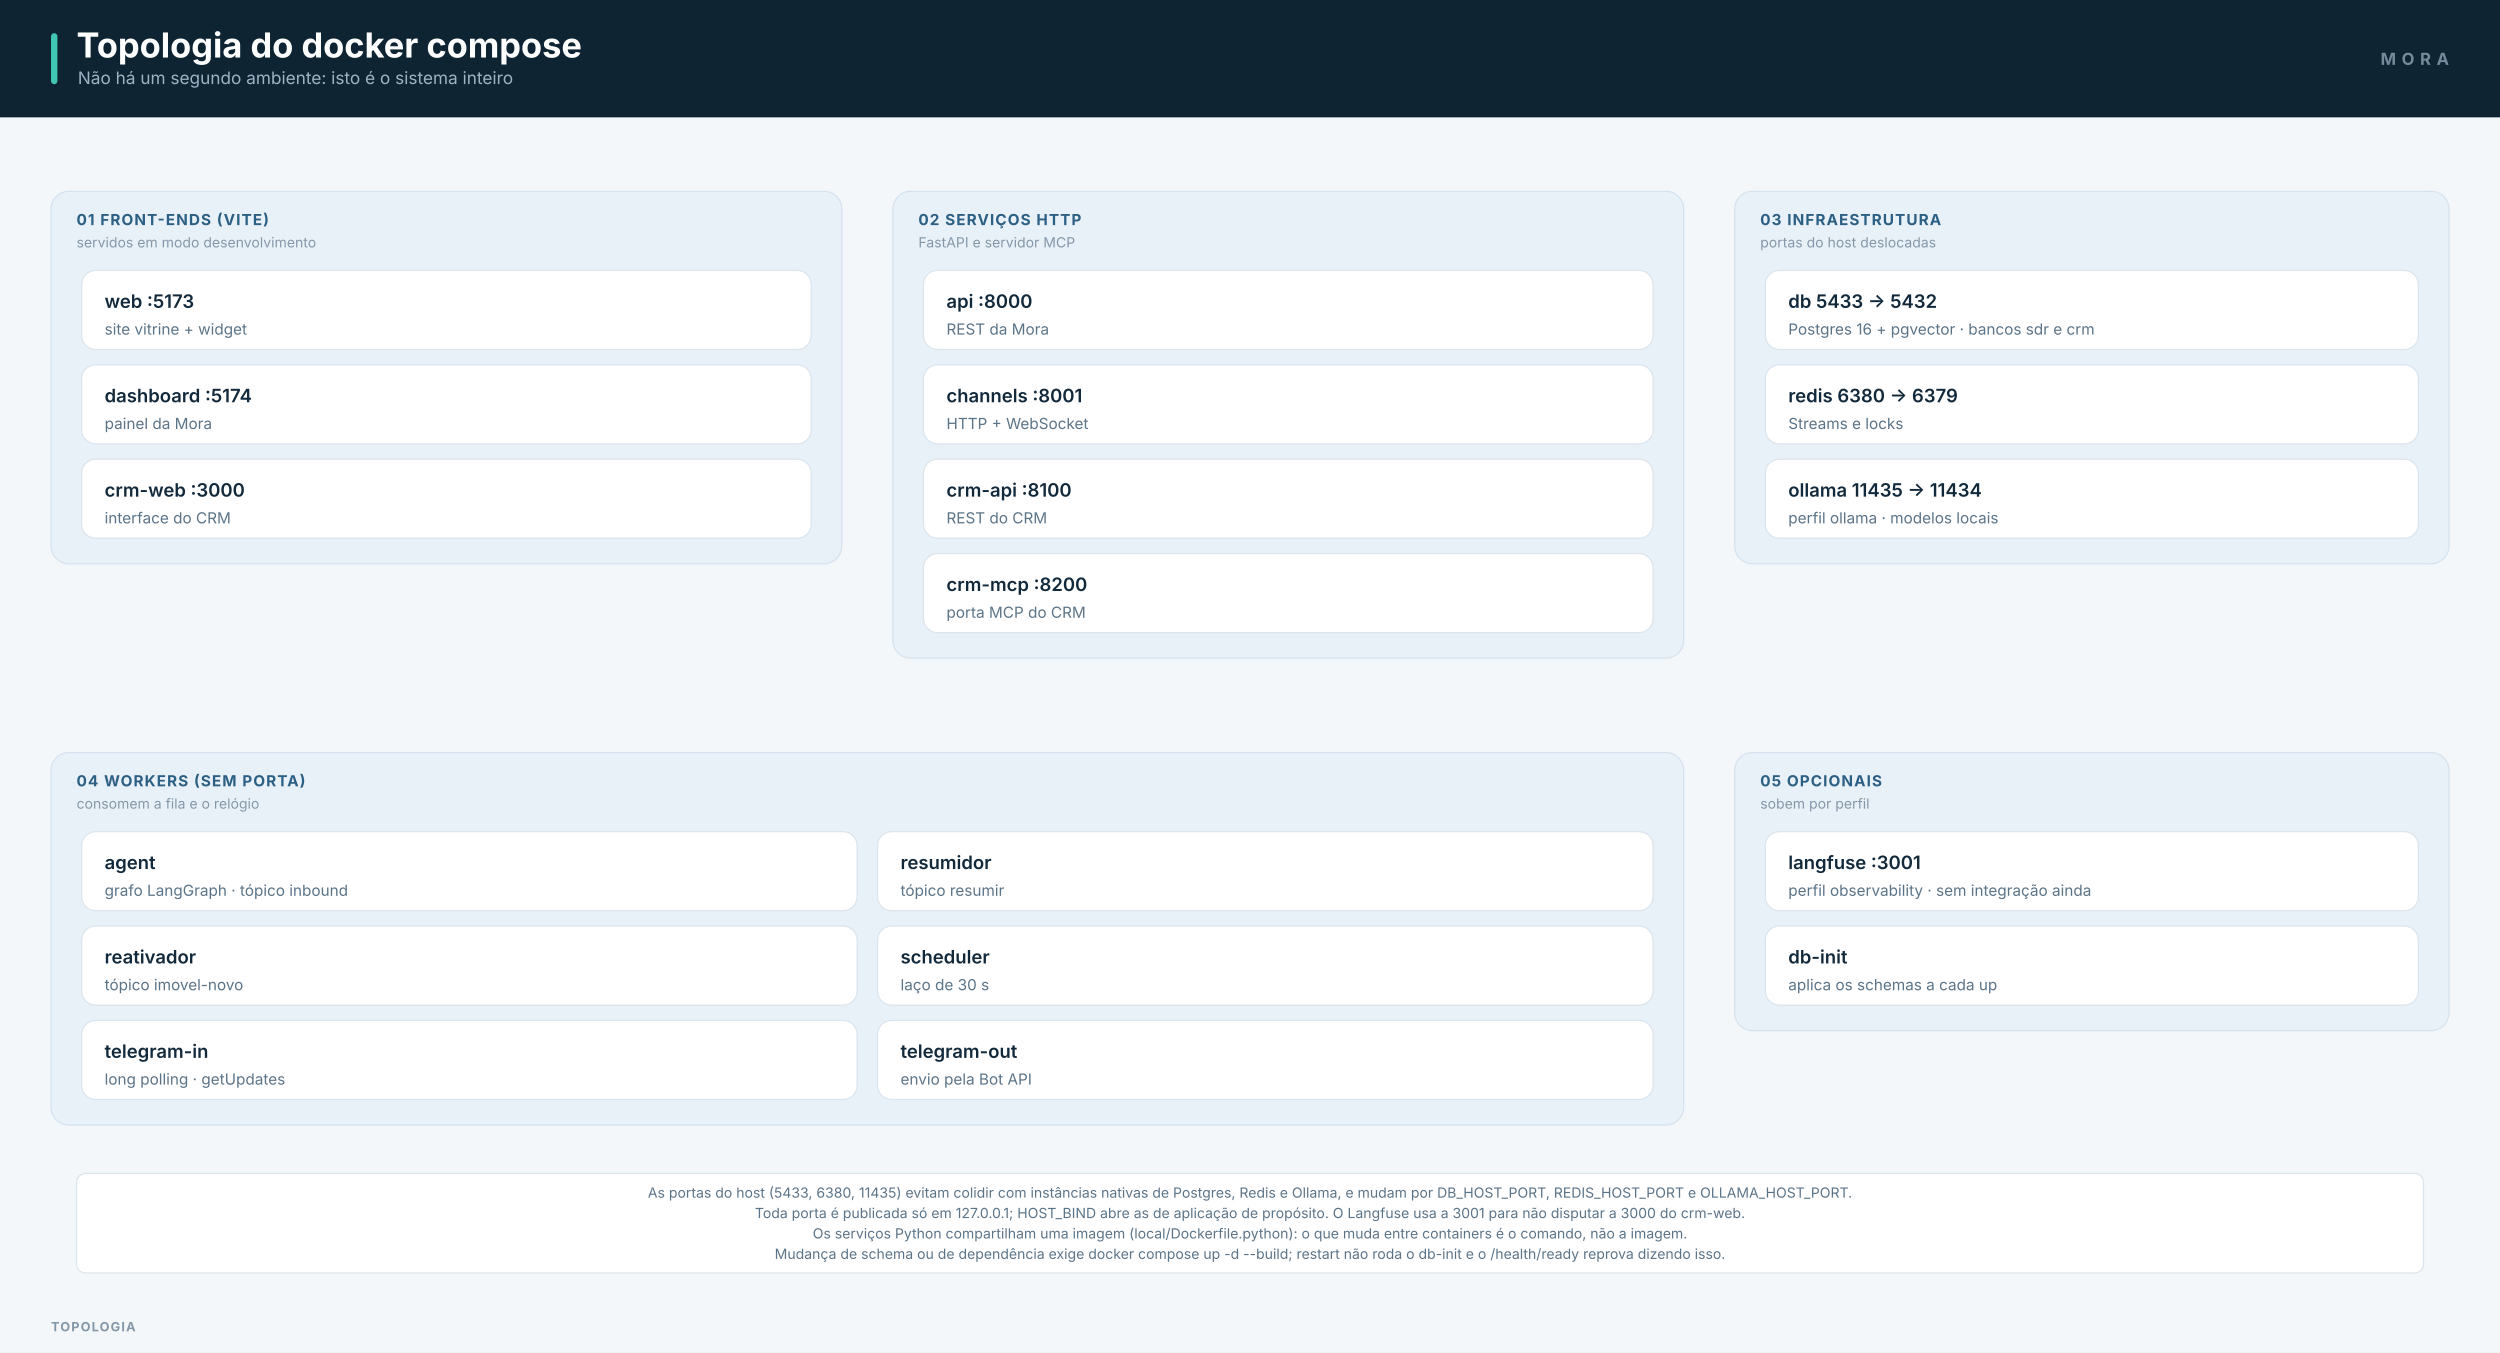
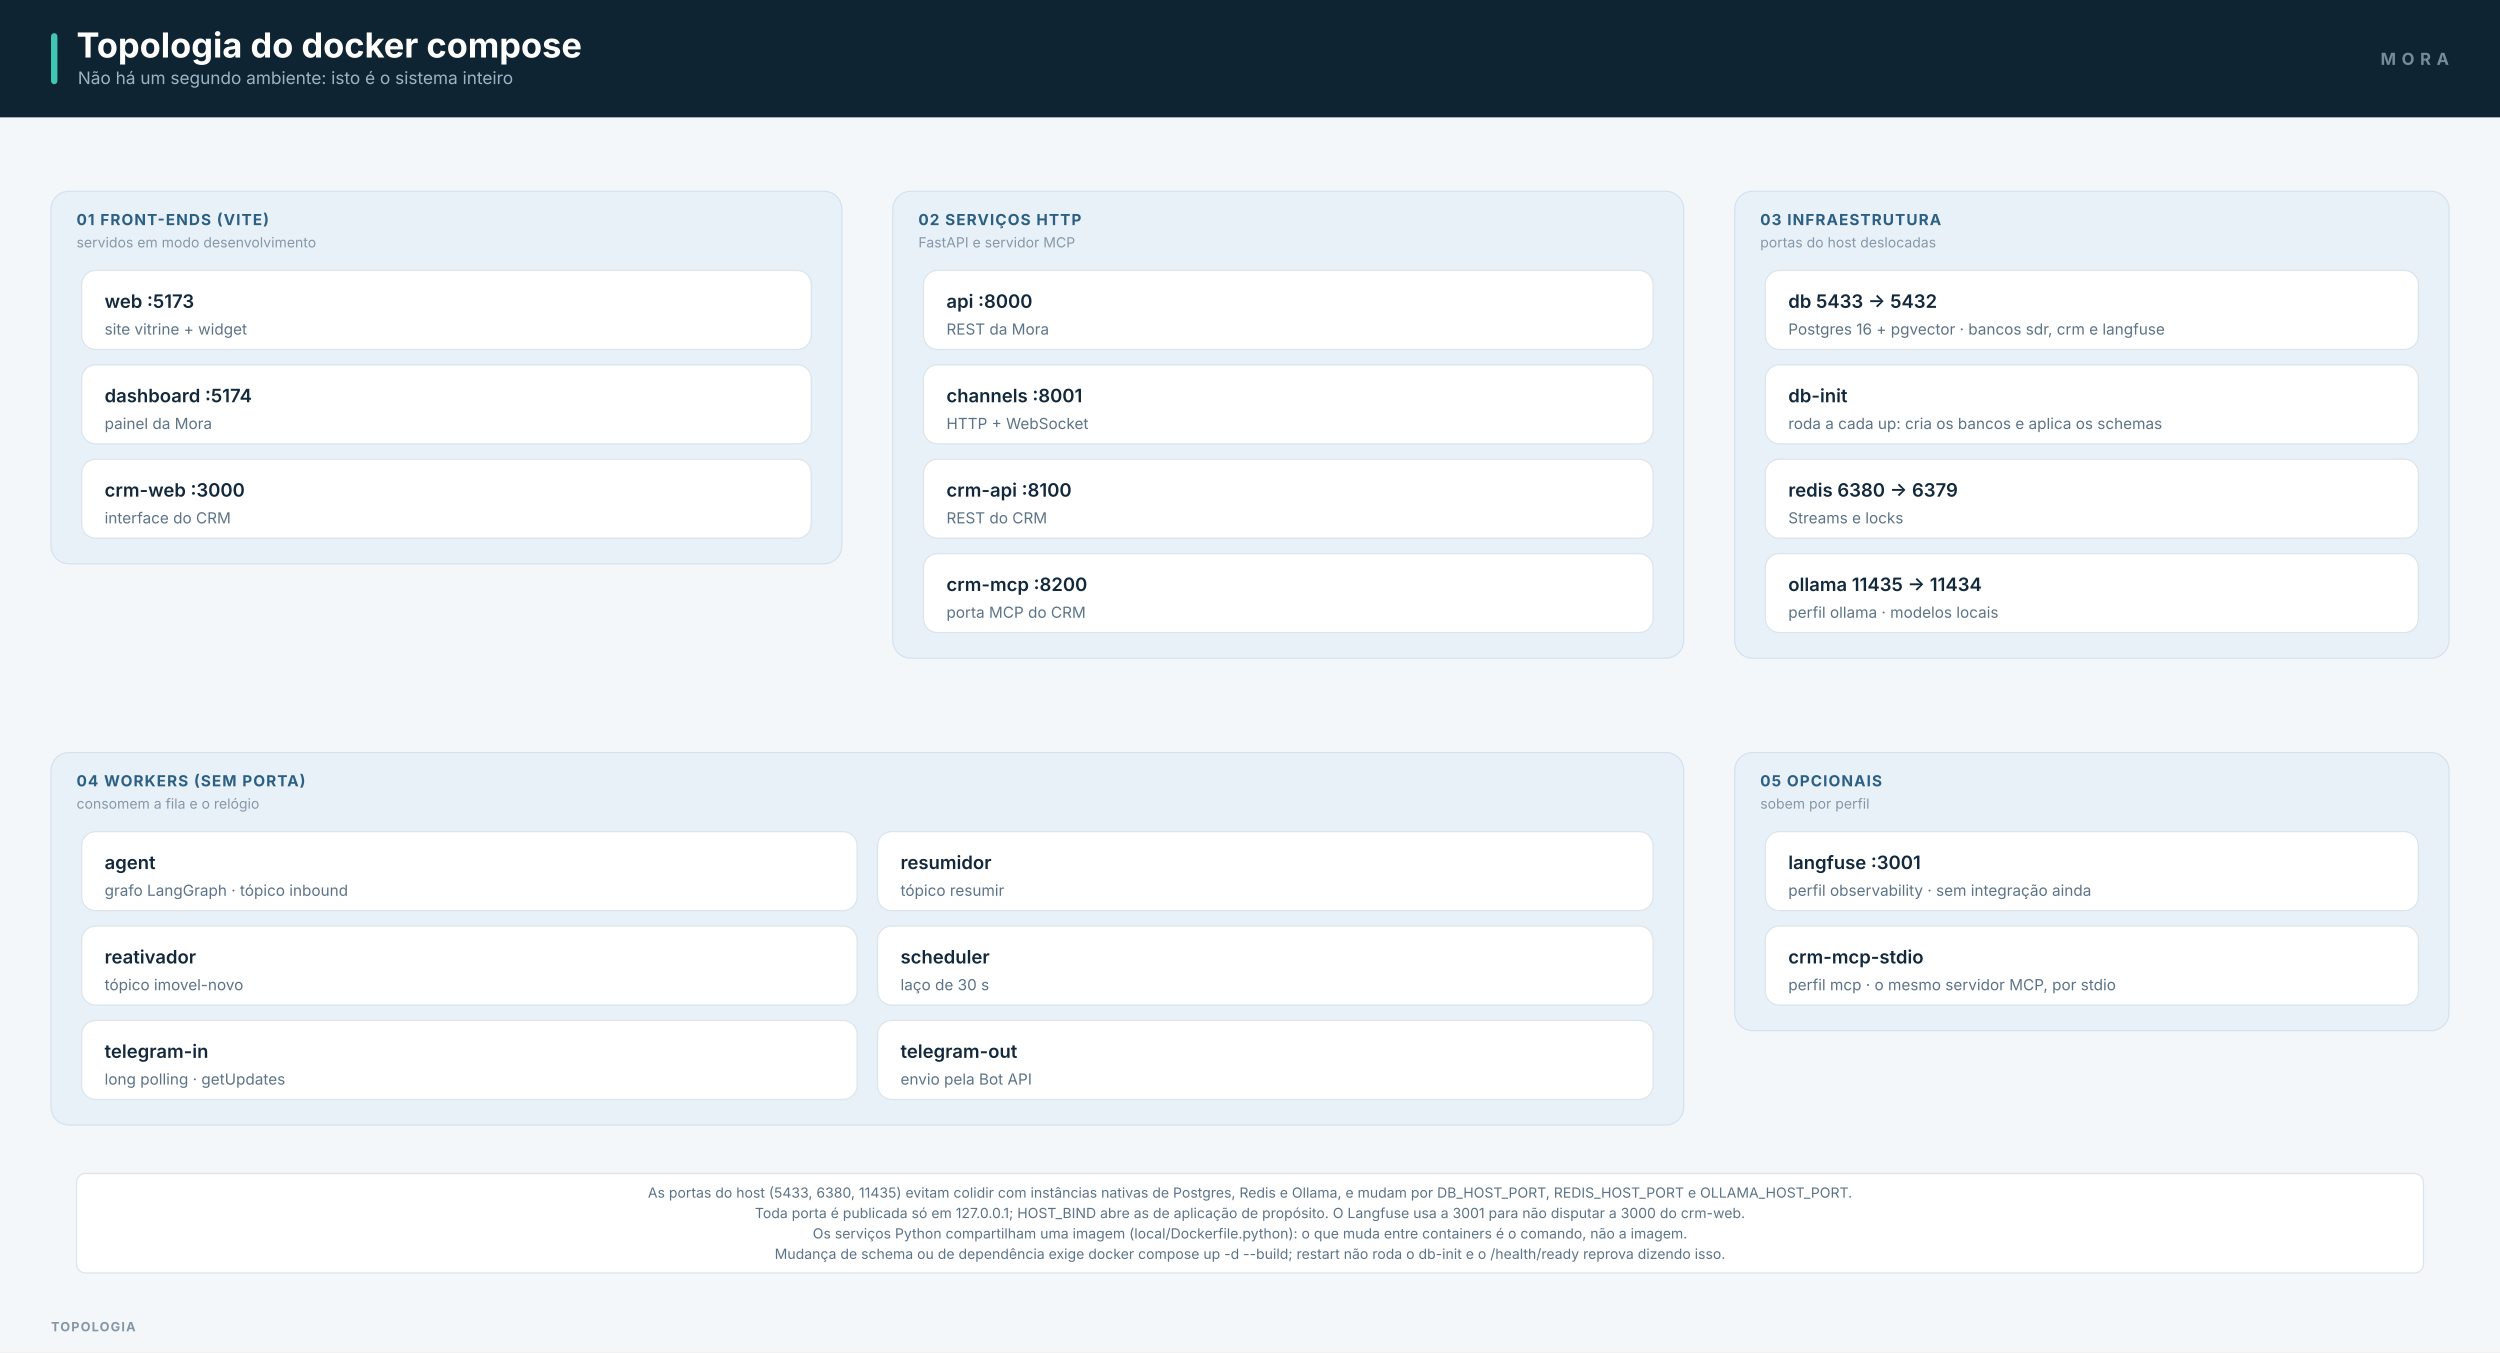
<svg xmlns="http://www.w3.org/2000/svg" viewBox="0 0 1960 1060" width="1960" height="1060" role="img" aria-label="Serviços do docker compose agrupados em front-ends, serviços HTTP, workers e infraestrutura.">
  <style>
  text{font-family:Inter,'Segoe UI',system-ui,-apple-system,'Helvetica Neue',Arial,sans-serif;dominant-baseline:middle}
  .t-tit{font-size:17px;font-weight:600;fill:#12293C}
  .t-tit-s{font-size:14.5px;font-weight:600;fill:#12293C}
  .t-sub{font-size:12px;font-weight:400;fill:#5B7387}
  .t-sub-s{font-size:11px;font-weight:400;fill:#5B7387}
  .t-mini{font-size:10.5px;font-weight:400;fill:#8497A8}
  .t-grp{font-size:12px;font-weight:700;fill:#2C5F84;letter-spacing:.07em}
  .t-grp-s{font-size:11px;font-weight:400;fill:#8497A8}
  .t-seta{font-size:11.5px;font-weight:500}
  .t-leg{font-size:11.5px;font-weight:500;fill:#5B7387}
  .t-rod{font-size:10px;font-weight:700;fill:#8497A8;letter-spacing:.09em}
  .t-cab{font-size:27px;font-weight:700;fill:#FFFFFF}
  .t-cab-s{font-size:13.5px;font-weight:400;fill:#9DB3C4}
  .t-cab-r{font-size:13px;font-weight:700;fill:#9DB3C4;letter-spacing:.34em;opacity:.72}
  .cartao{fill:#FFFFFF;stroke:#DCE4EC;stroke-width:1}
  .grupo{fill:#E9F1F8;stroke:#D5E2EE;stroke-width:1}
  .linha{stroke:#DCE4EC;stroke-width:1}
  .s-azul{stroke:#2E76B8} .f-azul{fill:#2E76B8} .x-azul{fill:#2E76B8}
  .s-verde{stroke:#0E7F72} .f-verde{fill:#0E7F72} .x-verde{fill:#0E7F72}
  .s-roxo{stroke:#7A4CC0} .f-roxo{fill:#7A4CC0} .x-roxo{fill:#7A4CC0}
  .s-cinza{stroke:#64798C} .f-cinza{fill:#64798C} .x-cinza{fill:#64798C}
  .s-ambar{stroke:#A9701A} .f-ambar{fill:#A9701A} .x-ambar{fill:#A9701A}
  .s-vermelho{stroke:#B04437} .f-vermelho{fill:#B04437} .x-vermelho{fill:#B04437}
  .s-tinta2{stroke:#5B7387} .f-tinta2{fill:#5B7387} .x-tinta2{fill:#5B7387}
  .aresta{fill:none;stroke-width:1.9;stroke-linecap:round;stroke-linejoin:round}
</style>
  <defs>
    <marker id="p-azul" viewBox="0 0 10 10" refX="8.5" refY="5" markerWidth="7" markerHeight="7" orient="auto-start-reverse">
      <path d="M0.5 1.2 9 5 0.5 8.8 2.6 5z" class="f-azul" />
    </marker>
    <marker id="p-verde" viewBox="0 0 10 10" refX="8.5" refY="5" markerWidth="7" markerHeight="7" orient="auto-start-reverse">
      <path d="M0.5 1.2 9 5 0.5 8.8 2.6 5z" class="f-verde" />
    </marker>
    <marker id="p-roxo" viewBox="0 0 10 10" refX="8.5" refY="5" markerWidth="7" markerHeight="7" orient="auto-start-reverse">
      <path d="M0.5 1.2 9 5 0.5 8.8 2.6 5z" class="f-roxo" />
    </marker>
    <marker id="p-cinza" viewBox="0 0 10 10" refX="8.5" refY="5" markerWidth="7" markerHeight="7" orient="auto-start-reverse">
      <path d="M0.5 1.2 9 5 0.5 8.8 2.6 5z" class="f-cinza" />
    </marker>
    <marker id="p-ambar" viewBox="0 0 10 10" refX="8.5" refY="5" markerWidth="7" markerHeight="7" orient="auto-start-reverse">
      <path d="M0.5 1.2 9 5 0.5 8.8 2.6 5z" class="f-ambar" />
    </marker>
    <marker id="p-vermelho" viewBox="0 0 10 10" refX="8.5" refY="5" markerWidth="7" markerHeight="7" orient="auto-start-reverse">
      <path d="M0.5 1.2 9 5 0.5 8.8 2.6 5z" class="f-vermelho" />
    </marker>
    <marker id="p-tinta2" viewBox="0 0 10 10" refX="8.5" refY="5" markerWidth="7" markerHeight="7" orient="auto-start-reverse">
      <path d="M0.5 1.2 9 5 0.5 8.8 2.6 5z" class="f-tinta2" />
    </marker>
  </defs>
  <rect width="1960" height="1060" fill="#F4F7FA" />
  <rect width="1960" height="92" fill="#0E2433" />
  <rect x="40" y="26" width="5" height="40" rx="2.5" fill="#3FC7B4" />
  <text x="60" y="35.0" class="t-cab">Topologia do docker compose</text>
  <text x="61" y="61.0" class="t-cab-s">Não há um segundo ambiente: isto é o sistema inteiro</text>
  <text x="1920" y="46.0" class="t-cab-r" text-anchor="end">MORA</text>
  <rect x="40" y="150" width="620" height="292" rx="14" class="grupo" />
  <text x="60" y="172" class="t-grp">01 FRONT-ENDS (VITE)</text>
  <text x="60" y="190" class="t-grp-s">servidos em modo desenvolvimento</text>
  <rect x="64.0" y="212" width="572.0" height="62" rx="11" class="cartao" />
  <text x="82.0" y="236" class="t-tit-s">web :5173</text>
  <text x="82.0" y="258" class="t-sub">site vitrine + widget</text>
  <rect x="64.0" y="286" width="572.0" height="62" rx="11" class="cartao" />
  <text x="82.0" y="310" class="t-tit-s">dashboard :5174</text>
  <text x="82.0" y="332" class="t-sub">painel da Mora</text>
  <rect x="64.0" y="360" width="572.0" height="62" rx="11" class="cartao" />
  <text x="82.0" y="384" class="t-tit-s">crm-web :3000</text>
  <text x="82.0" y="406" class="t-sub">interface do CRM</text>
  <rect x="700" y="150" width="620" height="366" rx="14" class="grupo" />
  <text x="720" y="172" class="t-grp">02 SERVIÇOS HTTP</text>
  <text x="720" y="190" class="t-grp-s">FastAPI e servidor MCP</text>
  <rect x="724.0" y="212" width="572.0" height="62" rx="11" class="cartao" />
  <text x="742.0" y="236" class="t-tit-s">api :8000</text>
  <text x="742.0" y="258" class="t-sub">REST da Mora</text>
  <rect x="724.0" y="286" width="572.0" height="62" rx="11" class="cartao" />
  <text x="742.0" y="310" class="t-tit-s">channels :8001</text>
  <text x="742.0" y="332" class="t-sub">HTTP + WebSocket</text>
  <rect x="724.0" y="360" width="572.0" height="62" rx="11" class="cartao" />
  <text x="742.0" y="384" class="t-tit-s">crm-api :8100</text>
  <text x="742.0" y="406" class="t-sub">REST do CRM</text>
  <rect x="724.0" y="434" width="572.0" height="62" rx="11" class="cartao" />
  <text x="742.0" y="458" class="t-tit-s">crm-mcp :8200</text>
  <text x="742.0" y="480" class="t-sub">porta MCP do CRM</text>
-   <rect x="1360" y="150" width="560" height="292" rx="14" class="grupo" />
+   <rect x="1360" y="150" width="560" height="366" rx="14" class="grupo" />
  <text x="1380" y="172" class="t-grp">03 INFRAESTRUTURA</text>
  <text x="1380" y="190" class="t-grp-s">portas do host deslocadas</text>
  <rect x="1384.0" y="212" width="512.0" height="62" rx="11" class="cartao" />
  <text x="1402.0" y="236" class="t-tit-s">db  5433 → 5432</text>
-   <text x="1402.0" y="258" class="t-sub">Postgres 16 + pgvector · bancos sdr e crm</text>
+   <text x="1402.0" y="258" class="t-sub">Postgres 16 + pgvector · bancos sdr, crm e langfuse</text>
  <rect x="1384.0" y="286" width="512.0" height="62" rx="11" class="cartao" />
-   <text x="1402.0" y="310" class="t-tit-s">redis  6380 → 6379</text>
-   <text x="1402.0" y="332" class="t-sub">Streams e locks</text>
+   <text x="1402.0" y="310" class="t-tit-s">db-init</text>
+   <text x="1402.0" y="332" class="t-sub">roda a cada up: cria os bancos e aplica os schemas</text>
  <rect x="1384.0" y="360" width="512.0" height="62" rx="11" class="cartao" />
-   <text x="1402.0" y="384" class="t-tit-s">ollama  11435 → 11434</text>
-   <text x="1402.0" y="406" class="t-sub">perfil ollama · modelos locais</text>
+   <text x="1402.0" y="384" class="t-tit-s">redis  6380 → 6379</text>
+   <text x="1402.0" y="406" class="t-sub">Streams e locks</text>
+   <rect x="1384.0" y="434" width="512.0" height="62" rx="11" class="cartao" />
+   <text x="1402.0" y="458" class="t-tit-s">ollama  11435 → 11434</text>
+   <text x="1402.0" y="480" class="t-sub">perfil ollama · modelos locais</text>
  <rect x="40" y="590" width="1280" height="292" rx="14" class="grupo" />
  <text x="60" y="612" class="t-grp">04 WORKERS (SEM PORTA)</text>
  <text x="60" y="630" class="t-grp-s">consomem a fila e o relógio</text>
  <rect x="64.0" y="652" width="608.0" height="62" rx="11" class="cartao" />
  <text x="82.0" y="676" class="t-tit-s">agent</text>
  <text x="82.0" y="698" class="t-sub">grafo LangGraph · tópico inbound</text>
  <rect x="688.0" y="652" width="608.0" height="62" rx="11" class="cartao" />
  <text x="706.0" y="676" class="t-tit-s">resumidor</text>
  <text x="706.0" y="698" class="t-sub">tópico resumir</text>
  <rect x="64.0" y="726" width="608.0" height="62" rx="11" class="cartao" />
  <text x="82.0" y="750" class="t-tit-s">reativador</text>
  <text x="82.0" y="772" class="t-sub">tópico imovel-novo</text>
  <rect x="688.0" y="726" width="608.0" height="62" rx="11" class="cartao" />
  <text x="706.0" y="750" class="t-tit-s">scheduler</text>
  <text x="706.0" y="772" class="t-sub">laço de 30 s</text>
  <rect x="64.0" y="800" width="608.0" height="62" rx="11" class="cartao" />
  <text x="82.0" y="824" class="t-tit-s">telegram-in</text>
  <text x="82.0" y="846" class="t-sub">long polling · getUpdates</text>
  <rect x="688.0" y="800" width="608.0" height="62" rx="11" class="cartao" />
  <text x="706.0" y="824" class="t-tit-s">telegram-out</text>
  <text x="706.0" y="846" class="t-sub">envio pela Bot API</text>
  <rect x="1360" y="590" width="560" height="218" rx="14" class="grupo" />
  <text x="1380" y="612" class="t-grp">05 OPCIONAIS</text>
  <text x="1380" y="630" class="t-grp-s">sobem por perfil</text>
  <rect x="1384.0" y="652" width="512.0" height="62" rx="11" class="cartao" />
  <text x="1402.0" y="676" class="t-tit-s">langfuse :3001</text>
  <text x="1402.0" y="698" class="t-sub">perfil observability · sem integração ainda</text>
  <rect x="1384.0" y="726" width="512.0" height="62" rx="11" class="cartao" />
-   <text x="1402.0" y="750" class="t-tit-s">db-init</text>
-   <text x="1402.0" y="772" class="t-sub">aplica os schemas a cada up</text>
+   <text x="1402.0" y="750" class="t-tit-s">crm-mcp-stdio</text>
+   <text x="1402.0" y="772" class="t-sub">perfil mcp · o mesmo servidor MCP, por stdio</text>
  <rect x="60.0" y="920" width="1840" height="78" rx="7" class="cartao" />
  <text x="980" y="935" class="t-sub-s" text-anchor="middle">As portas do host (5433, 6380, 11435) evitam colidir com instâncias nativas de Postgres, Redis e Ollama, e mudam por DB_HOST_PORT, REDIS_HOST_PORT e OLLAMA_HOST_PORT.</text>
  <text x="980" y="951" class="t-sub-s" text-anchor="middle">Toda porta é publicada só em 127.0.0.1; HOST_BIND abre as de aplicação de propósito. O Langfuse usa a 3001 para não disputar a 3000 do crm-web.</text>
  <text x="980" y="967" class="t-sub-s" text-anchor="middle">Os serviços Python compartilham uma imagem (local/Dockerfile.python): o que muda entre containers é o comando, não a imagem.</text>
  <text x="980" y="983" class="t-sub-s" text-anchor="middle">Mudança de schema ou de dependência exige docker compose up -d --build; restart não roda o db-init e o /health/ready reprova dizendo isso.</text>
  <text x="40" y="1040" class="t-rod">TOPOLOGIA</text>
</svg>
